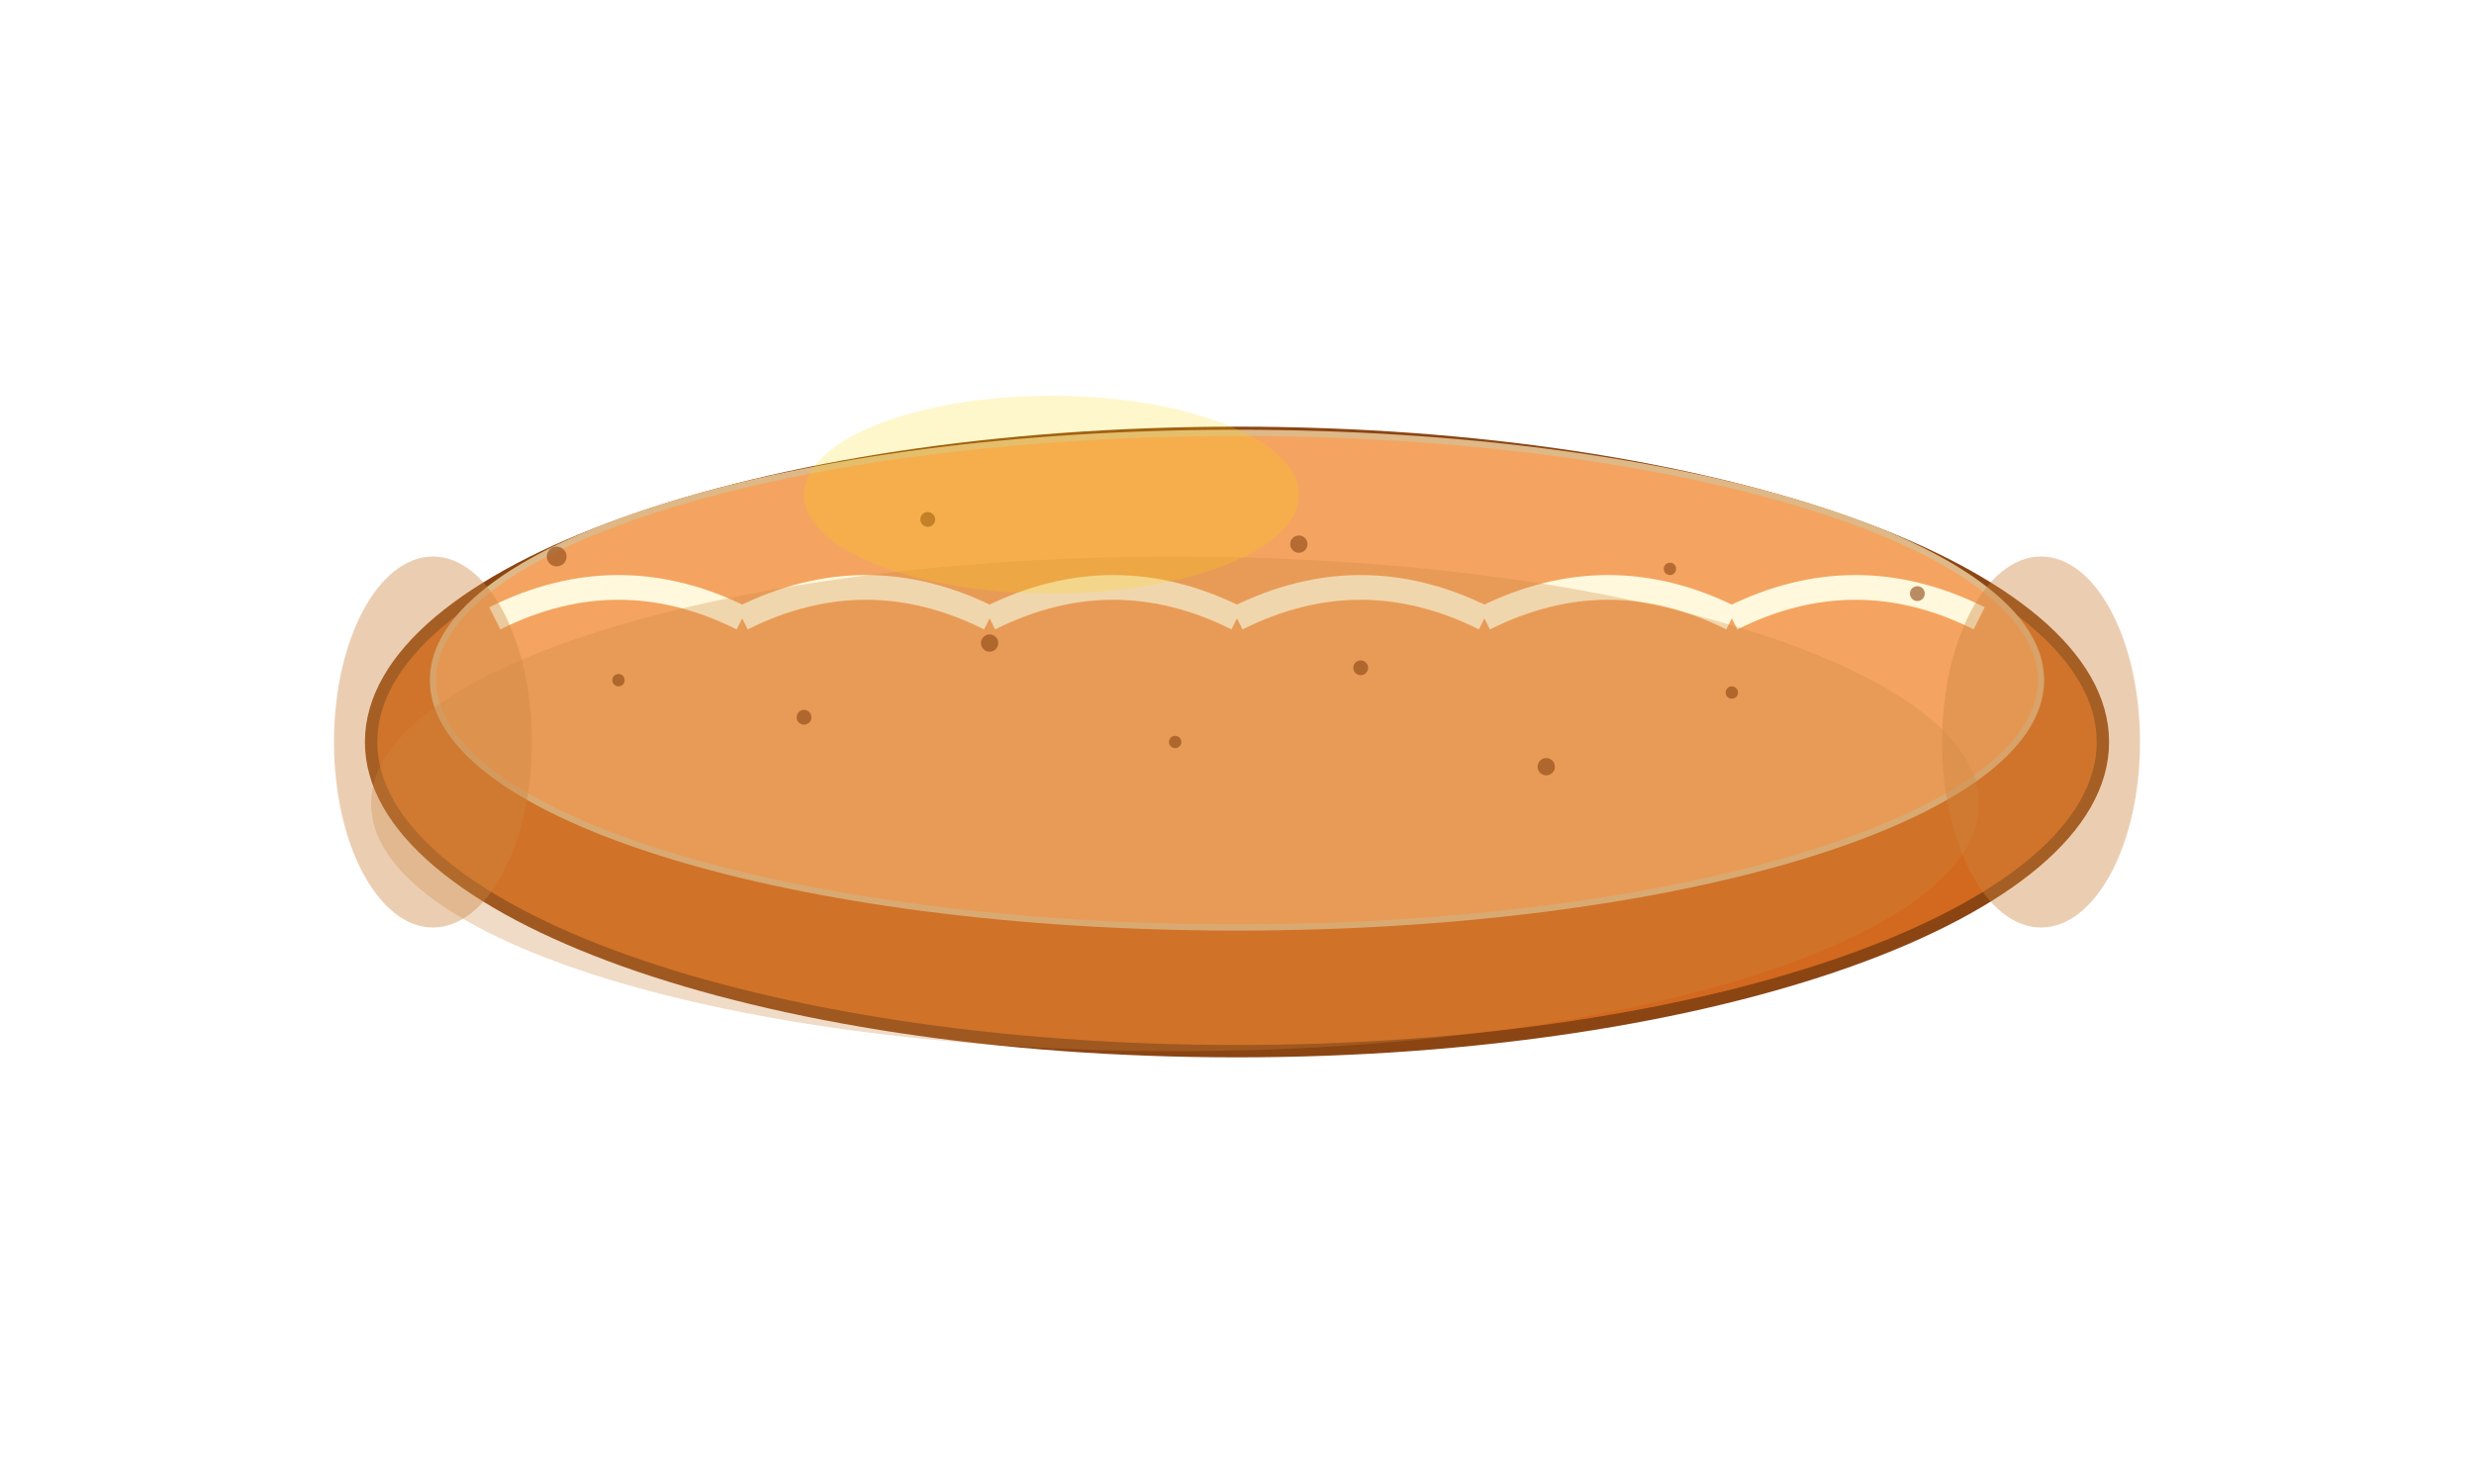
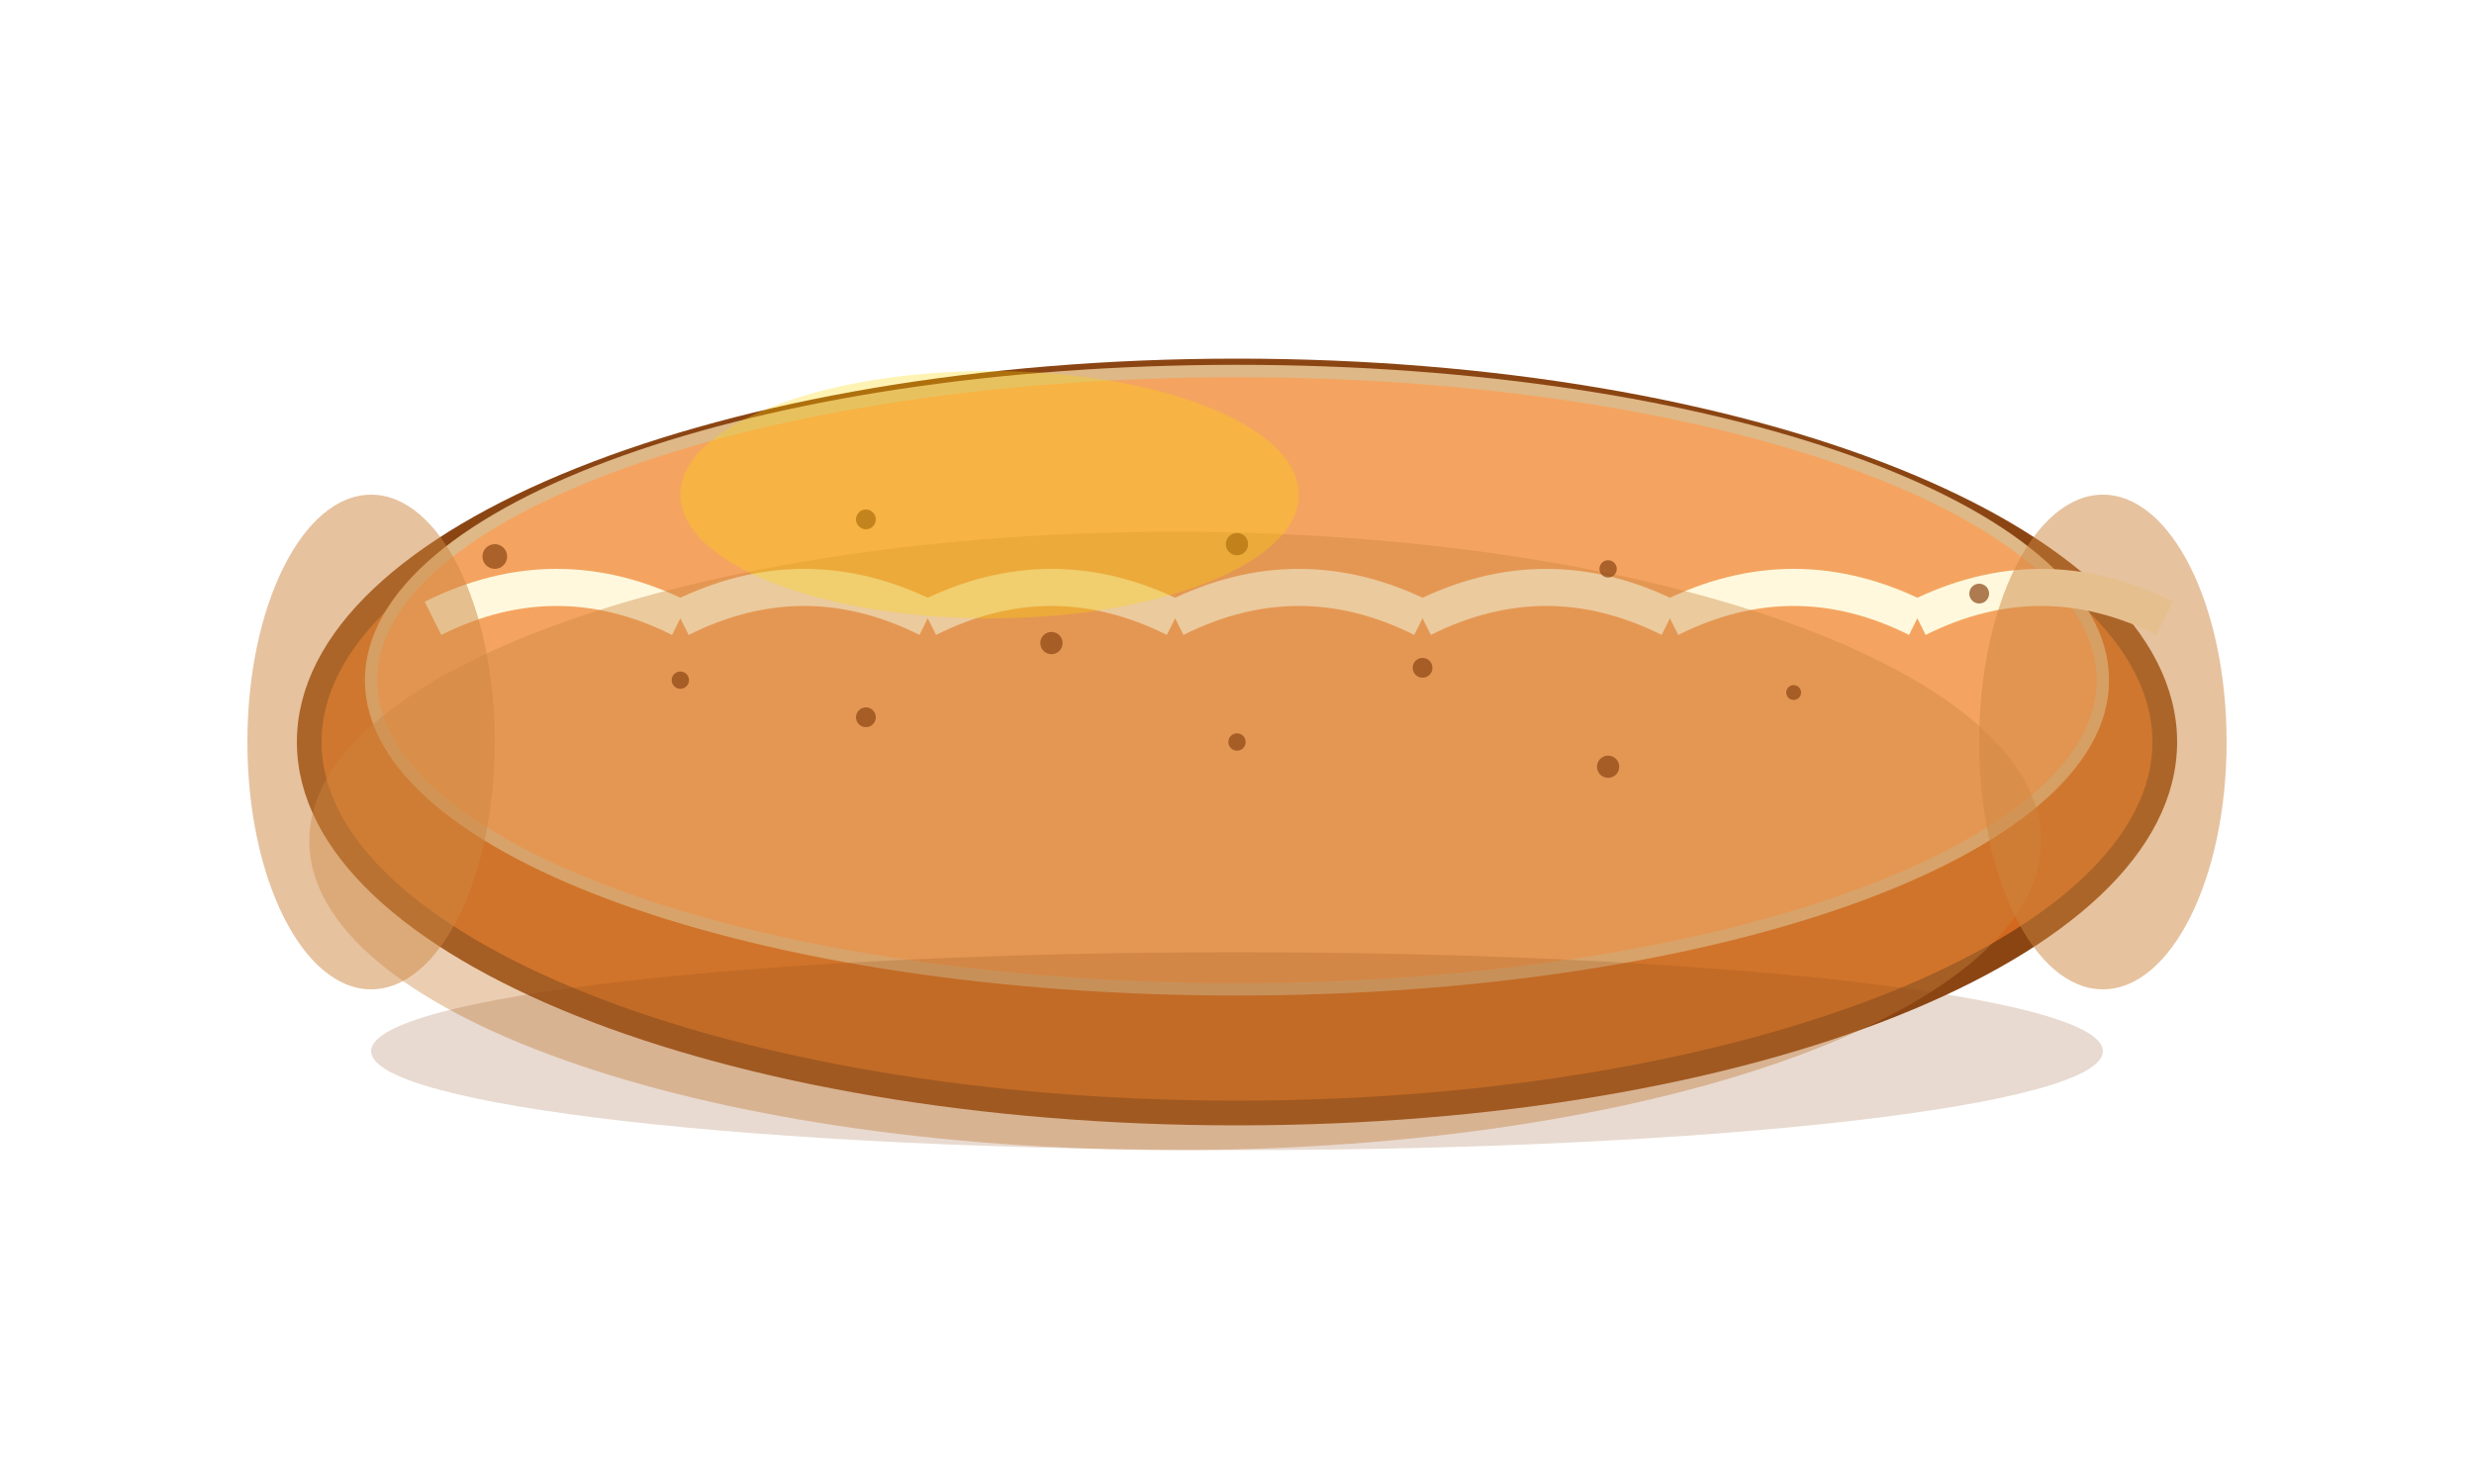
<svg xmlns="http://www.w3.org/2000/svg" width="200" height="120" viewBox="0 0 200 120">
-   <ellipse cx="100" cy="60" rx="70" ry="25" fill="#D2691E" stroke="#8B4513" stroke-width="1" />
-   <ellipse cx="100" cy="55" rx="65" ry="20" fill="#F4A460" stroke="#DEB887" stroke-width="0.5" />
-   <path d="M 40 50 Q 50 45 60 50" stroke="#FFF8DC" stroke-width="2" fill="none" />
-   <path d="M 60 50 Q 70 45 80 50" stroke="#FFF8DC" stroke-width="2" fill="none" />
-   <path d="M 80 50 Q 90 45 100 50" stroke="#FFF8DC" stroke-width="2" fill="none" />
-   <path d="M 100 50 Q 110 45 120 50" stroke="#FFF8DC" stroke-width="2" fill="none" />
-   <path d="M 120 50 Q 130 45 140 50" stroke="#FFF8DC" stroke-width="2" fill="none" />
-   <path d="M 140 50 Q 150 45 160 50" stroke="#FFF8DC" stroke-width="2" fill="none" />
-   <ellipse cx="95" cy="65" rx="65" ry="20" fill="#CD853F" opacity="0.3" />
-   <circle cx="45" cy="45" r="0.8" fill="#8B4513" opacity="0.6" />
-   <circle cx="75" cy="42" r="0.6" fill="#8B4513" opacity="0.6" />
-   <circle cx="105" cy="44" r="0.7" fill="#8B4513" opacity="0.6" />
-   <circle cx="135" cy="46" r="0.5" fill="#8B4513" opacity="0.6" />
-   <circle cx="155" cy="48" r="0.6" fill="#8B4513" opacity="0.6" />
-   <circle cx="50" cy="55" r="0.5" fill="#8B4513" opacity="0.6" />
-   <circle cx="80" cy="52" r="0.7" fill="#8B4513" opacity="0.6" />
-   <circle cx="110" cy="54" r="0.6" fill="#8B4513" opacity="0.6" />
-   <circle cx="140" cy="56" r="0.5" fill="#8B4513" opacity="0.6" />
-   <circle cx="65" cy="58" r="0.6" fill="#8B4513" opacity="0.6" />
-   <circle cx="95" cy="60" r="0.5" fill="#8B4513" opacity="0.6" />
-   <circle cx="125" cy="62" r="0.7" fill="#8B4513" opacity="0.6" />
-   <ellipse cx="35" cy="60" rx="8" ry="15" fill="#CD853F" opacity="0.4" />
-   <ellipse cx="165" cy="60" rx="8" ry="15" fill="#CD853F" opacity="0.4" />
-   <ellipse cx="85" cy="40" rx="20" ry="8" fill="#FFD700" opacity="0.2" />
+   <ellipse cx="100" cy="60" rx="75" ry="30" fill="#D2691E" stroke="#8B4513" stroke-width="2" />
+   <ellipse cx="100" cy="55" rx="70" ry="25" fill="#F4A460" stroke="#DEB887" stroke-width="1" />
+   <path d="M 35 50 Q 45 45 55 50" stroke="#FFF8DC" stroke-width="3" fill="none" />
+   <path d="M 55 50 Q 65 45 75 50" stroke="#FFF8DC" stroke-width="3" fill="none" />
+   <path d="M 75 50 Q 85 45 95 50" stroke="#FFF8DC" stroke-width="3" fill="none" />
+   <path d="M 95 50 Q 105 45 115 50" stroke="#FFF8DC" stroke-width="3" fill="none" />
+   <path d="M 115 50 Q 125 45 135 50" stroke="#FFF8DC" stroke-width="3" fill="none" />
+   <path d="M 135 50 Q 145 45 155 50" stroke="#FFF8DC" stroke-width="3" fill="none" />
+   <path d="M 155 50 Q 165 45 175 50" stroke="#FFF8DC" stroke-width="3" fill="none" />
+   <ellipse cx="95" cy="68" rx="70" ry="25" fill="#CD853F" opacity="0.4" />
+   <circle cx="40" cy="45" r="1" fill="#8B4513" opacity="0.7" />
+   <circle cx="70" cy="42" r="0.8" fill="#8B4513" opacity="0.7" />
+   <circle cx="100" cy="44" r="0.9" fill="#8B4513" opacity="0.7" />
+   <circle cx="130" cy="46" r="0.7" fill="#8B4513" opacity="0.7" />
+   <circle cx="160" cy="48" r="0.8" fill="#8B4513" opacity="0.7" />
+   <circle cx="55" cy="55" r="0.7" fill="#8B4513" opacity="0.7" />
+   <circle cx="85" cy="52" r="0.9" fill="#8B4513" opacity="0.7" />
+   <circle cx="115" cy="54" r="0.8" fill="#8B4513" opacity="0.7" />
+   <circle cx="145" cy="56" r="0.6" fill="#8B4513" opacity="0.7" />
+   <circle cx="70" cy="58" r="0.8" fill="#8B4513" opacity="0.7" />
+   <circle cx="100" cy="60" r="0.7" fill="#8B4513" opacity="0.7" />
+   <circle cx="130" cy="62" r="0.9" fill="#8B4513" opacity="0.7" />
+   <ellipse cx="30" cy="60" rx="10" ry="20" fill="#CD853F" opacity="0.5" />
+   <ellipse cx="170" cy="60" rx="10" ry="20" fill="#CD853F" opacity="0.5" />
+   <ellipse cx="80" cy="40" rx="25" ry="10" fill="#FFD700" opacity="0.3" />
+   <ellipse cx="100" cy="85" rx="70" ry="8" fill="#8B4513" opacity="0.2" />
</svg>
